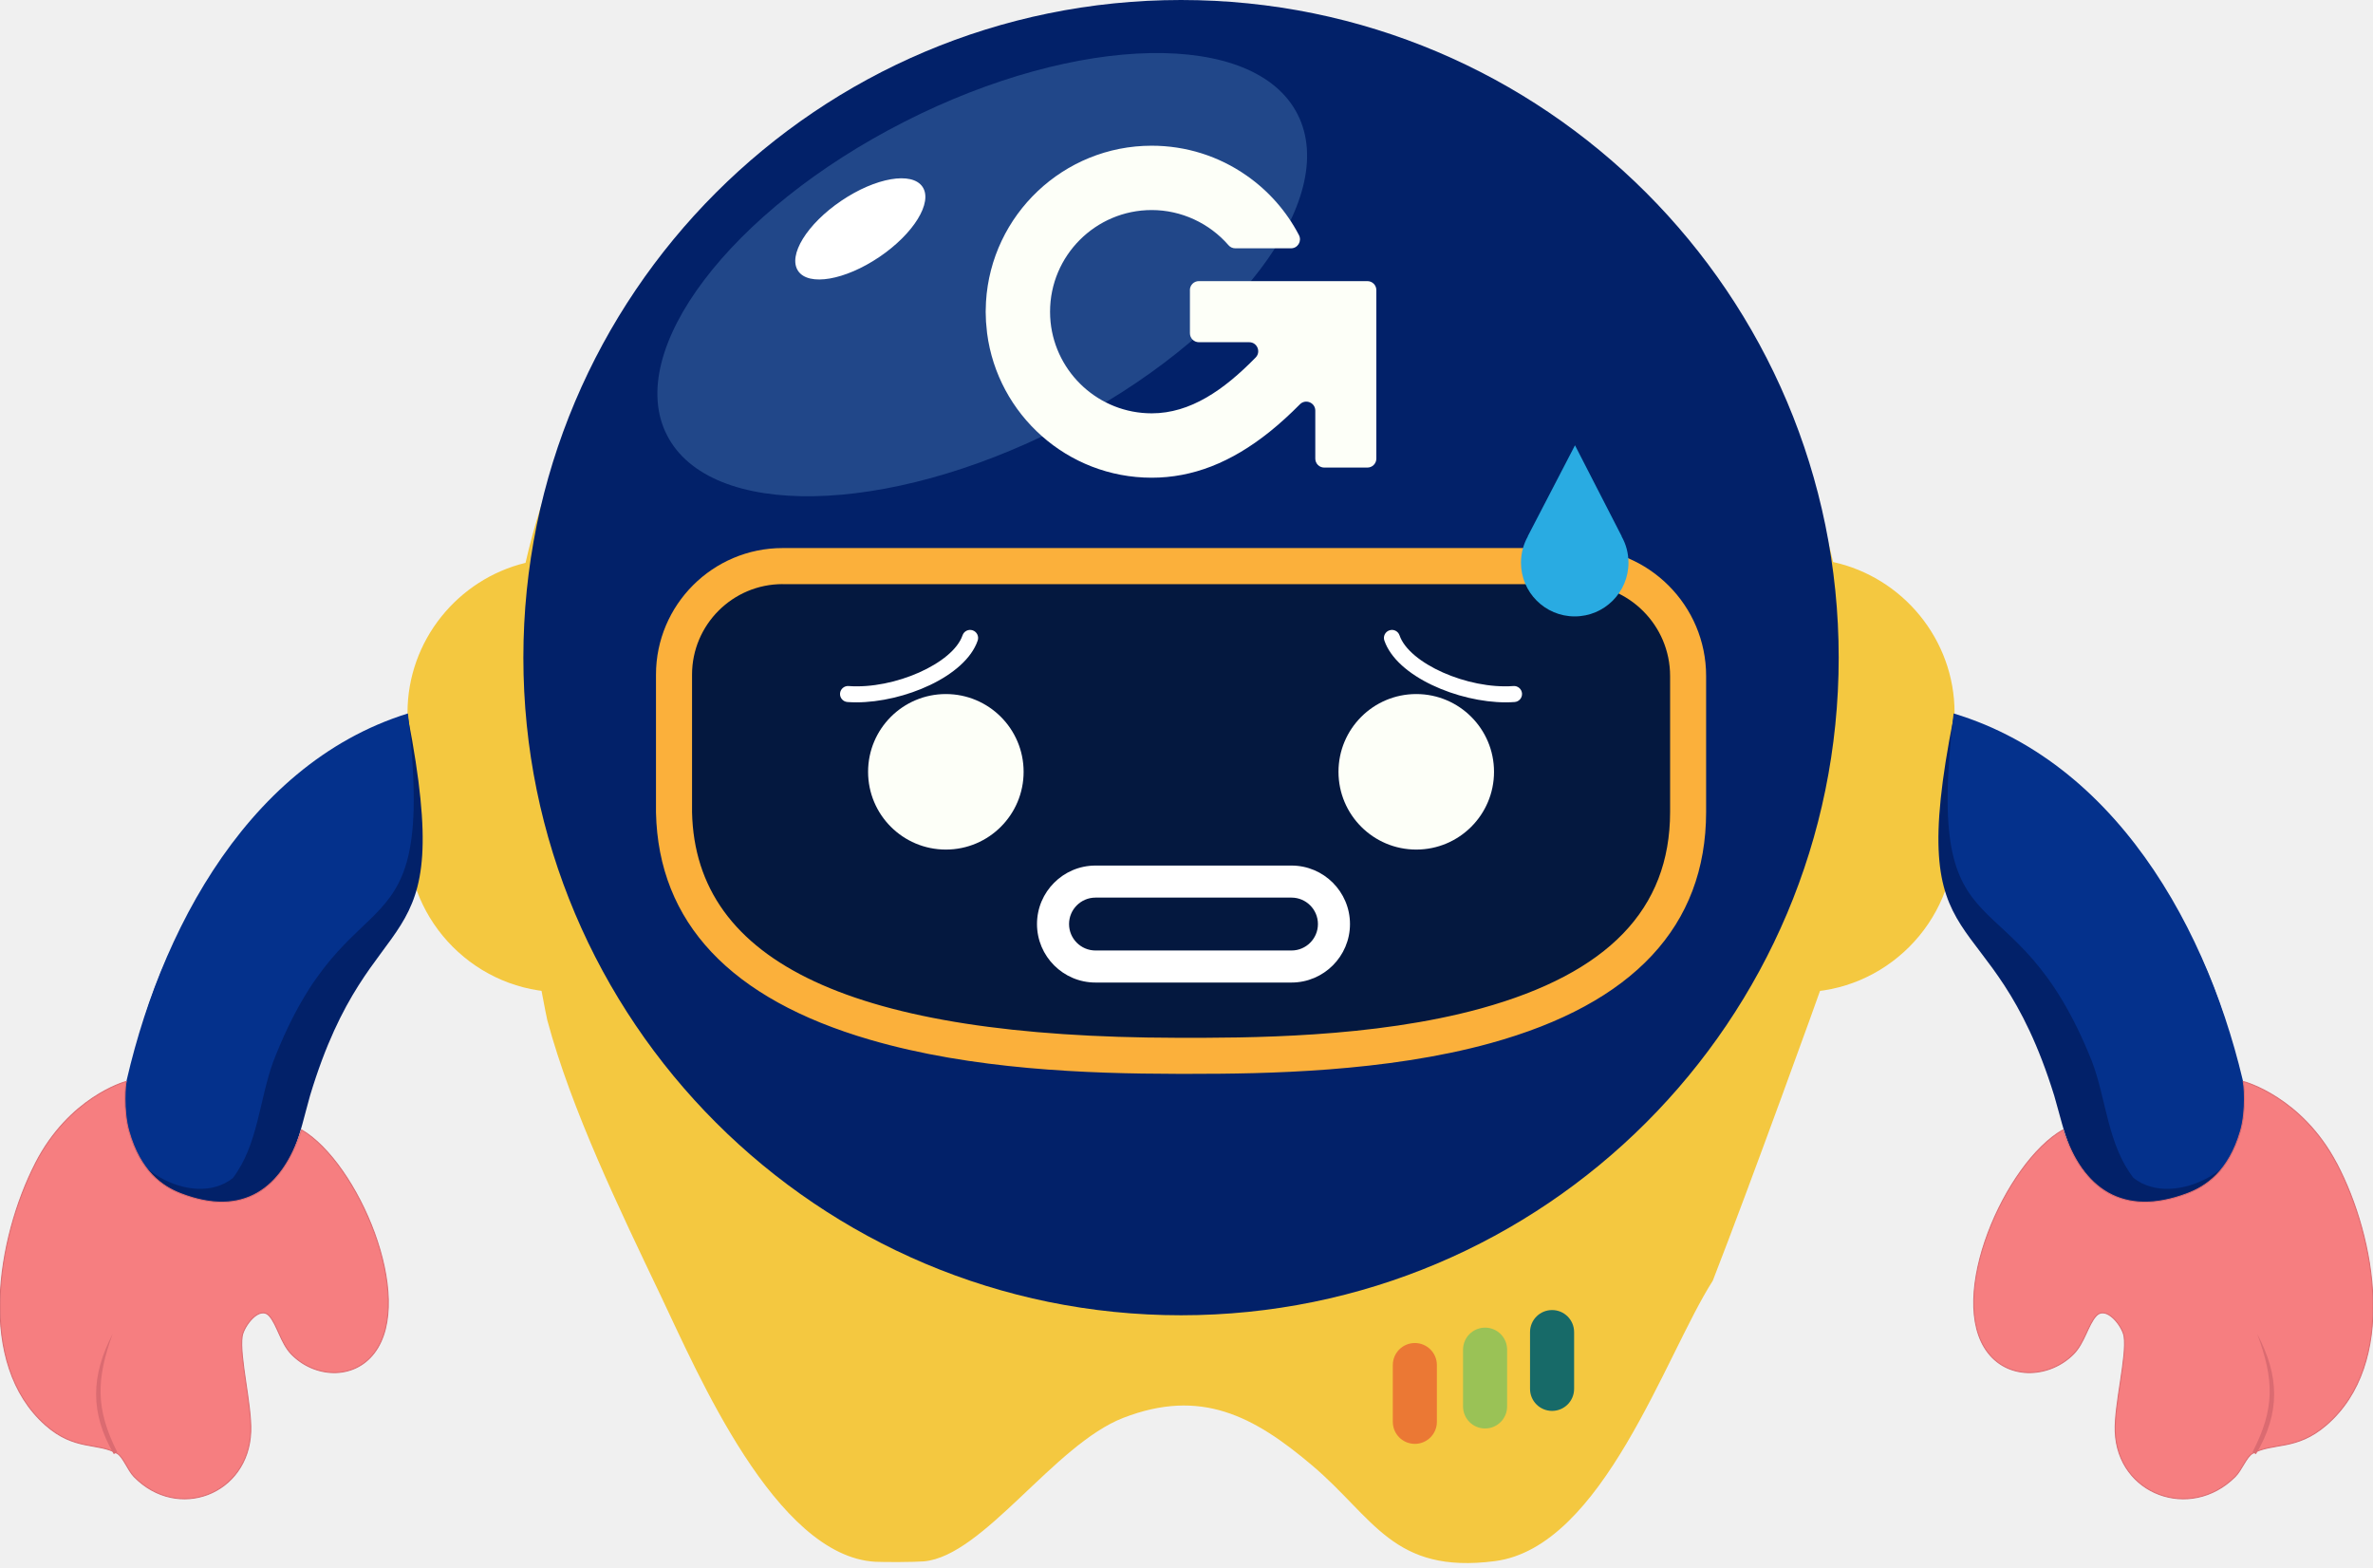
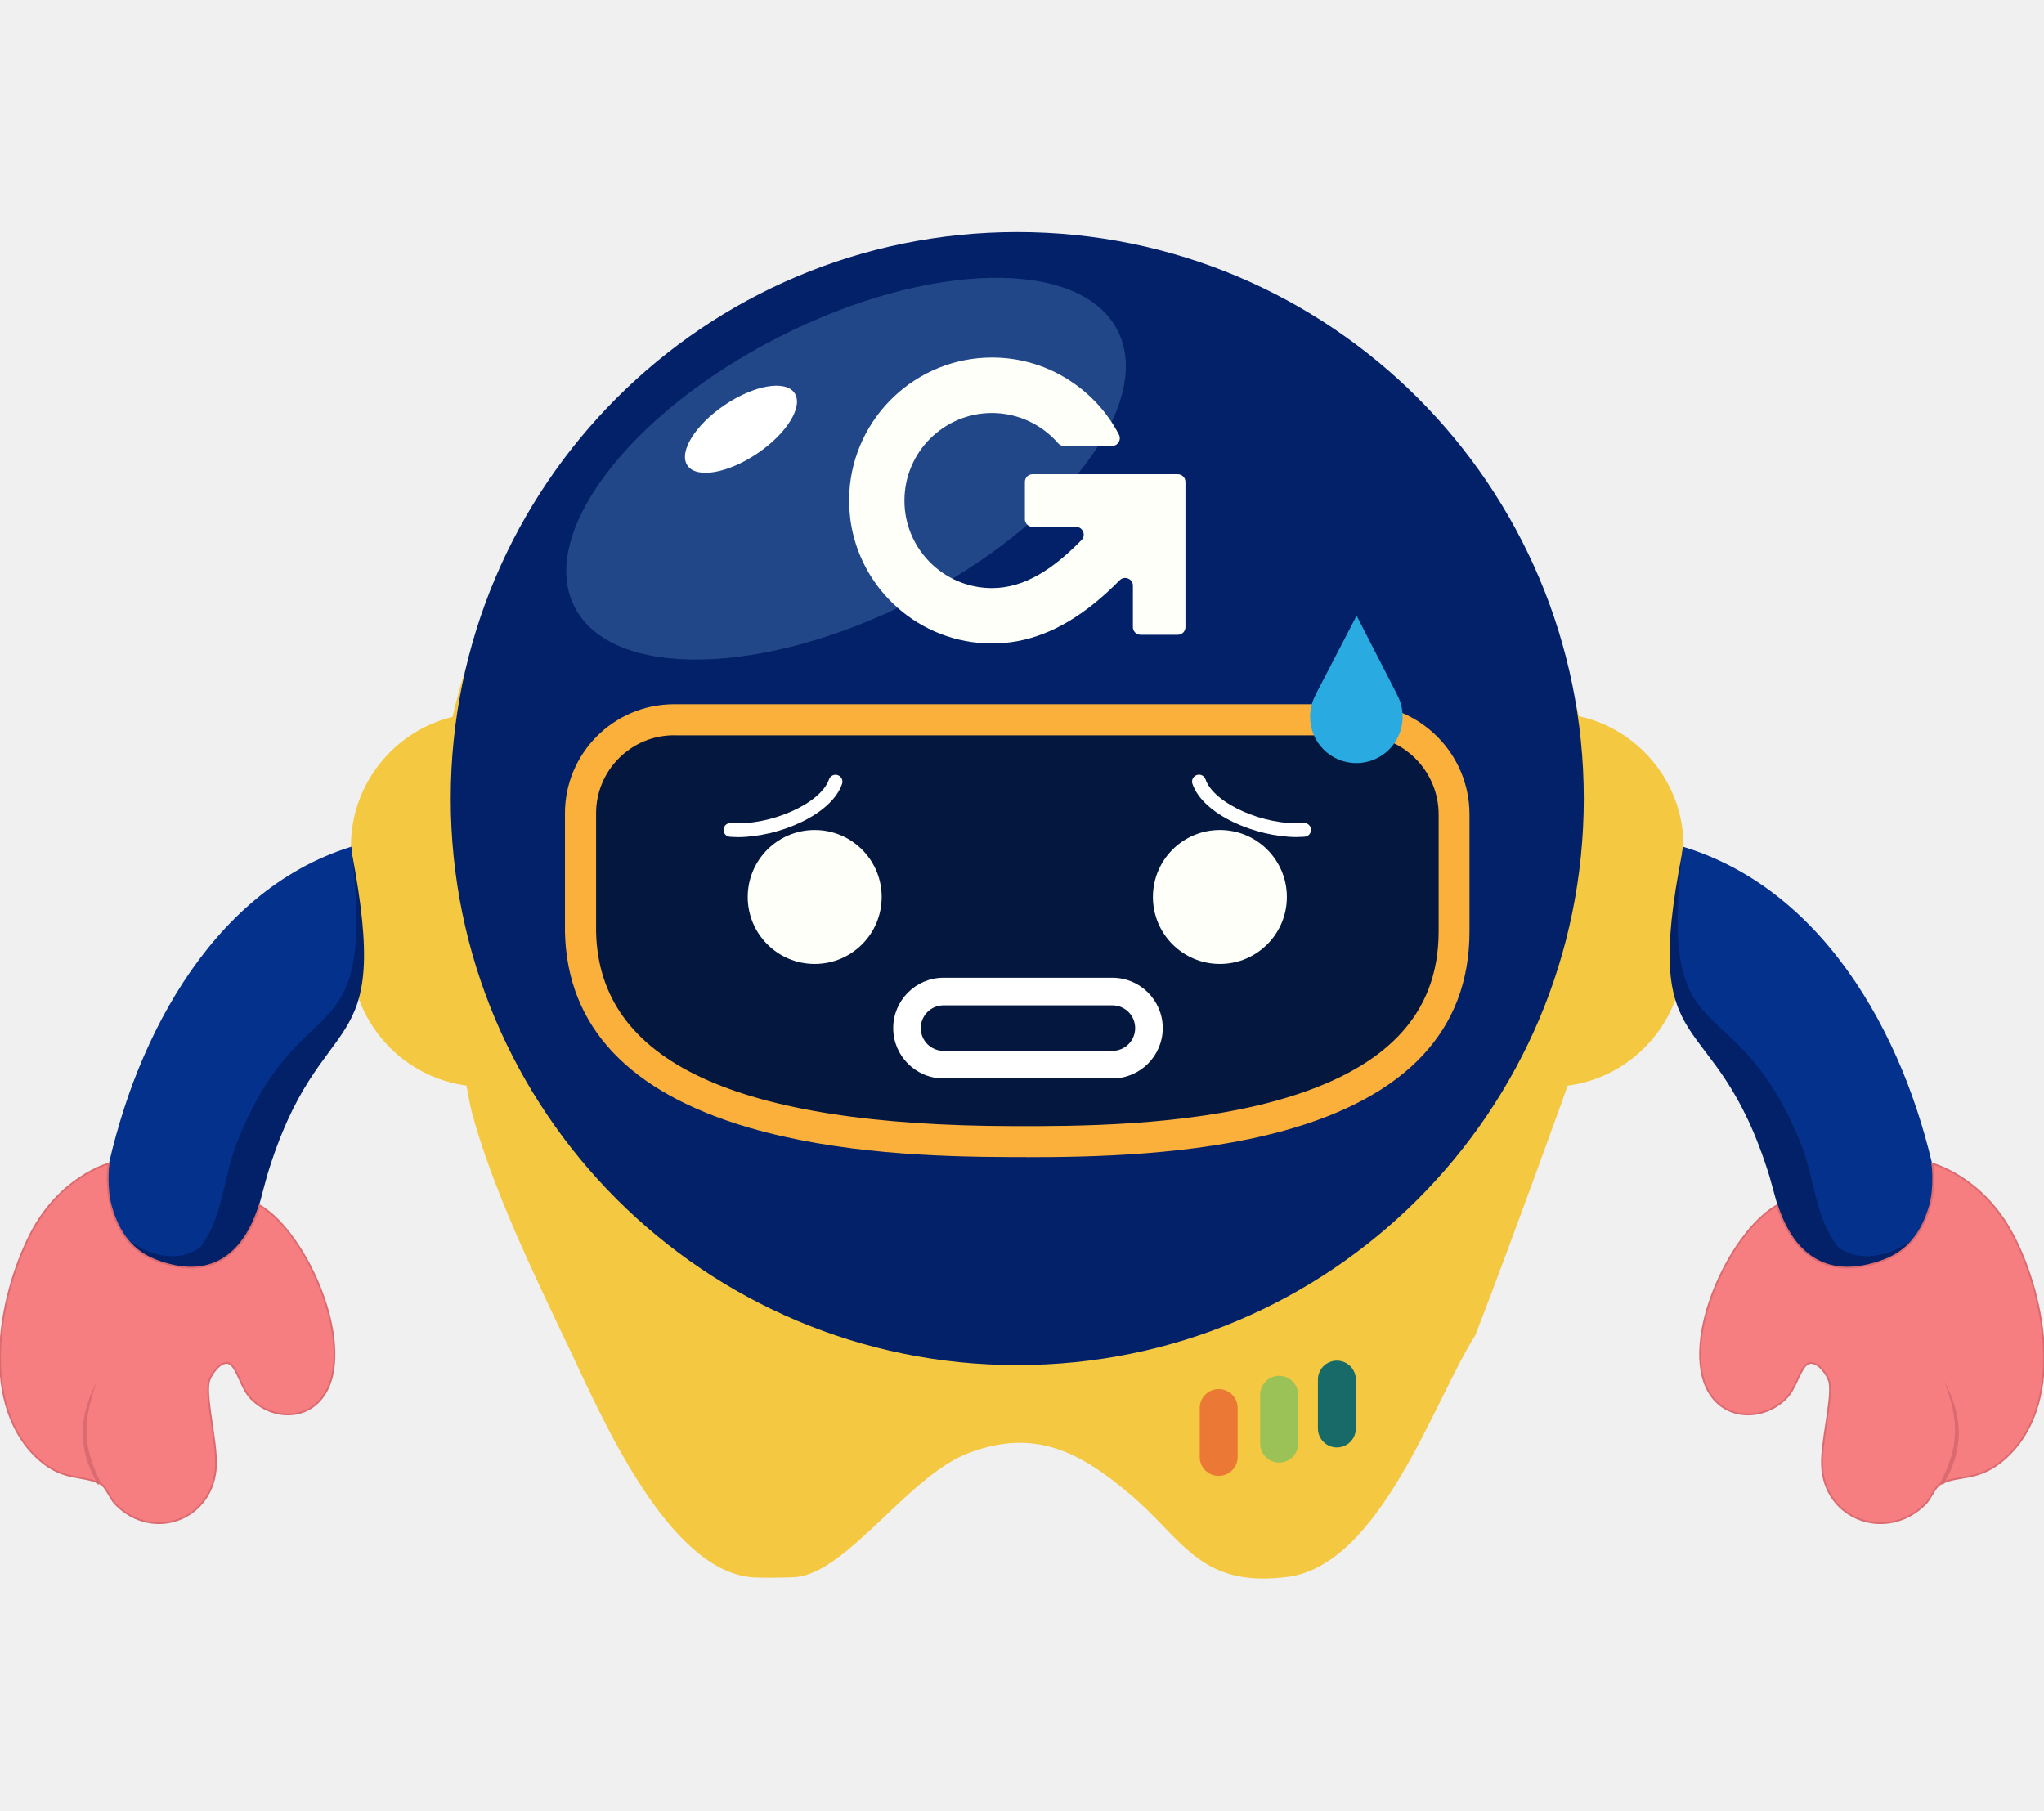
- <svg xmlns="http://www.w3.org/2000/svg" id="Layer_1" data-name="Layer 1" viewBox="0 0 592.29 391.28">
+ <svg xmlns="http://www.w3.org/2000/svg" id="Layer_1" version="1.1" viewBox="0 0 289 256">
  <defs>
    <style>
-       .cls-1 {
+       .st0 {
        fill: #9ac256;
      }

-       .cls-2 {
+       .st1 {
        fill: #29abe2;
      }

-       .cls-3 {
+       .st2 {
        fill: #176a68;
      }

-       .cls-4 {
+       .st3 {
        fill: #db6b71;
      }

-       .cls-5 {
+       .st4 {
        fill: #fff;
      }

-       .cls-6 {
+       .st5 {
        fill: #f67e80;
        stroke: #db6b71;
        stroke-linejoin: round;
        stroke-width: .25px;
      }

-       .cls-7 {
+       .st6 {
        fill: #022169;
      }

-       .cls-8 {
+       .st7 {
        fill: #04318c;
      }

-       .cls-9 {
+       .st8 {
        fill: #eb7834;
      }

-       .cls-10 {
+       .st9 {
        fill: #f4c840;
      }

-       .cls-11 {
+       .st10 {
        fill: #fbb03b;
      }

-       .cls-12 {
+       .st11 {
        fill: #214789;
      }

-       .cls-13 {
+       .st12 {
        fill: #04183f;
      }

-       .cls-14 {
+       .st13 {
        fill: #fdfff8;
      }
    </style>
  </defs>
-   <path class="cls-10" d="M487.85,177.91v31.24c0,21.18-17.32,38.51-38.5,38.51h-2.92c-26.5,57.47-84.62,97.36-152.06,97.36s-125.56-39.89-152.05-97.36h-2.11c-21.18,0-38.5-17.33-38.5-38.51v-31.24c0-18.06,12.61-33.33,29.46-37.42C148.08,65.96,214.73,10.31,294.37,10.31s146.19,55.55,163.17,129.98c17.27,3.78,30.31,19.24,30.31,37.62Z" />
+   <path class="st9" d="M238.04,119.62v15.24c0,10.33-8.45,18.79-18.79,18.79h-1.42c-12.93,28.04-41.29,47.51-74.2,47.51s-61.27-19.46-74.19-47.51h-1.03c-10.33,0-18.79-8.46-18.79-18.79v-15.24c0-8.81,6.15-16.26,14.37-18.26,8.25-36.37,40.77-63.52,79.63-63.52s71.33,27.1,79.62,63.42c8.43,1.84,14.79,9.39,14.79,18.36h0Z" />
  <g>
-     <path class="cls-10" d="M454.49,246.78h-12.37c-28.24,54.26-90.14,87.03-161.03,83.94-2.88-.17-27.14-4.32-36.64-7.13-43.48-11.63-77.76-40.19-97.05-76.81h-12.34c.88,4.71,1.47,7.62,1.55,7.89,6.04,22.46,18,47.13,28.31,68.76,9.21,19.3,28.65,65,53.55,66.4,2.12.12,9.91.09,12.13-.1,14.85-1.33,32.5-29.12,49.76-35.82,19.37-7.5,32.59-.45,47.11,11.84,15.52,13.13,20.21,27.21,45.65,23.92,26.94-3.49,42.5-51.42,54.38-69.99,9.29-23.8,26.96-72.71,26.97-72.91Z" />
-     <path class="cls-9" d="M353.14,360.4c-3.04,0-5.5-2.46-5.5-5.5v-14.17c0-3.04,2.46-5.5,5.5-5.5s5.5,2.46,5.5,5.5v14.17c0,3.04-2.46,5.5-5.5,5.5Z" />
+     <path class="st9" d="M221.76,153.23h-6.04c-13.78,26.48-43.98,42.47-78.57,40.96-1.41-.08-13.24-2.11-17.88-3.48-21.22-5.67-37.94-19.61-47.35-37.48h-6.02c.43,2.3.72,3.72.76,3.85,2.95,10.96,8.78,23,13.81,33.55,4.49,9.42,13.98,31.72,26.13,32.4,1.03.06,4.84.04,5.92-.05,7.25-.65,15.86-14.21,24.28-17.48,9.45-3.66,15.9-.22,22.99,5.78,7.57,6.41,9.86,13.28,22.27,11.67,13.15-1.7,20.74-25.09,26.53-34.15,4.53-11.61,13.15-35.48,13.16-35.58h0Z" />
+     <path class="st8" d="M172.31,208.67c-1.48,0-2.68-1.2-2.68-2.68v-6.91c0-1.48,1.2-2.68,2.68-2.68s2.68,1.2,2.68,2.68v6.91c0,1.48-1.2,2.68-2.68,2.68Z" />
  </g>
-   <path class="cls-3" d="M387.39,352.17c-3.04,0-5.5-2.46-5.5-5.5v-14.17c0-3.04,2.46-5.5,5.5-5.5s5.5,2.46,5.5,5.5v14.17c0,3.04-2.46,5.5-5.5,5.5Z" />
-   <path class="cls-1" d="M370.67,356.56c-3.04,0-5.5-2.46-5.5-5.5v-14.17c0-3.04,2.46-5.5,5.5-5.5s5.5,2.46,5.5,5.5v14.17c0,3.04-2.46,5.5-5.5,5.5Z" />
+   <path class="st2" d="M189.02,204.65c-1.48,0-2.68-1.2-2.68-2.68v-6.91c0-1.48,1.2-2.68,2.68-2.68s2.68,1.2,2.68,2.68v6.91c0,1.48-1.2,2.68-2.68,2.68Z" />
+   <path class="st0" d="M180.86,206.79c-1.48,0-2.68-1.2-2.68-2.68v-6.91c0-1.48,1.2-2.68,2.68-2.68s2.68,1.2,2.68,2.68v6.91c0,1.48-1.2,2.68-2.68,2.68Z" />
  <g>
    <g>
-       <path class="cls-7" d="M101.83,179.14c-41.11,16.47-69.3,61.37-70.34,102.94-.34,13.74,24.23,24.32,34.63,14.79,7.78-7.13,8.45-13.35,11.26-23.37,15.5-51.47,36.74-30.67,24.45-94.36Z" />
-       <path class="cls-8" d="M101.82,178.08c-41.68,12.95-64.17,58.63-71.74,98.91-1.66,14.02,18.13,25.1,28.07,17.03,6.29-8.37,6.54-19.39,10.05-29.02,19.11-49.41,40.95-23.29,33.62-86.92Z" />
+       <path class="st6" d="M49.68,120.22c-20.06,8.04-33.81,29.94-34.32,50.23-.17,6.7,11.82,11.87,16.9,7.22,3.8-3.48,4.12-6.51,5.49-11.4,7.56-25.11,17.93-14.97,11.93-46.04h0Z" />
+       <path class="st7" d="M49.68,119.71c-20.34,6.32-31.31,28.61-35,48.26-.81,6.84,8.85,12.25,13.7,8.31,3.07-4.08,3.19-9.46,4.9-14.16,9.32-24.11,19.98-11.36,16.4-42.41Z" />
    </g>
-     <path class="cls-6" d="M8.84,290.4c-9.57,18.73-14.76,50,2.52,65.3,7.29,6.45,12.87,4.26,17.89,7.09,1.49.84,2.63,4.17,4.22,5.8,10.89,11.15,28.57,4.46,29.12-11.29.23-6.62-2.88-18.68-2.15-23.73.36-2.49,4.31-7.87,6.79-5.1,1.94,2.17,2.85,6.75,5.45,9.47,5.68,5.93,15.53,6.63,20.75-.27,10.34-13.65-4.17-47.49-18.18-55.65-4.71,14.85-14.64,21.89-30.09,15.94-4.68-1.8-10.16-5.57-13-15.63-1.48-5.22-.87-12.06-.63-12.39-.43.09-14.26,3.97-22.7,20.47Z" />
-     <path class="cls-4" d="M28.4,362.96c-5.96-10.36-5.71-19.51-.29-30.01-4.07,11.35-4.33,18.61,1.17,29.55,0,0-.89.46-.89.46h0Z" />
+     <path class="st5" d="M4.31,174.51c-4.67,9.14-7.2,24.4,1.23,31.86,3.56,3.15,6.28,2.08,8.73,3.46.73.41,1.28,2.03,2.06,2.83,5.31,5.44,13.94,2.18,14.21-5.51.11-3.23-1.41-9.11-1.05-11.58.18-1.21,2.1-3.84,3.31-2.49.95,1.06,1.39,3.29,2.66,4.62,2.77,2.89,7.58,3.24,10.12-.13,5.05-6.66-2.03-23.17-8.87-27.15-2.3,7.25-7.14,10.68-14.68,7.78-2.28-.88-4.96-2.72-6.34-7.63-.72-2.55-.42-5.88-.31-6.05-.21.04-6.96,1.94-11.08,9.99h0Z" />
+     <path class="st3" d="M13.85,209.92c-2.91-5.06-2.79-9.52-.14-14.64-1.99,5.54-2.11,9.08.57,14.42l-.43.22h0Z" />
  </g>
  <g>
    <g>
-       <path class="cls-7" d="M487.61,179.14c42.27,16.47,71.24,61.37,72.31,102.94.35,13.74-24.91,24.32-35.61,14.79-8-7.13-8.68-13.35-11.58-23.37-15.94-51.47-37.78-30.67-25.13-94.36Z" />
-       <path class="cls-8" d="M487.62,178.08c42.85,12.95,65.97,58.63,73.75,98.91,1.7,14.02-18.64,25.1-28.86,17.03-6.47-8.37-6.72-19.39-10.34-29.02-19.64-49.41-42.1-23.29-34.56-86.92Z" />
+       <path class="st6" d="M237.92,120.22c20.63,8.04,34.76,29.94,35.28,50.23.17,6.7-12.15,11.87-17.38,7.22-3.9-3.48-4.24-6.51-5.65-11.4-7.78-25.11-18.43-14.97-12.26-46.04h0Z" />
+       <path class="st7" d="M237.93,119.71c20.91,6.32,32.19,28.61,35.99,48.26.83,6.84-9.1,12.25-14.08,8.31-3.16-4.08-3.28-9.46-5.05-14.16-9.58-24.11-20.54-11.36-16.86-42.41h0Z" />
    </g>
-     <path class="cls-6" d="M583.21,290.4c9.84,18.73,15.18,50-2.59,65.3-7.49,6.45-13.23,4.26-18.4,7.09-1.53.84-2.7,4.17-4.34,5.8-11.2,11.15-29.37,4.46-29.93-11.29-.24-6.62,2.96-18.68,2.21-23.73-.37-2.49-4.43-7.87-6.98-5.1-1.99,2.17-2.93,6.75-5.61,9.47-5.84,5.93-15.97,6.63-21.34-.27-10.63-13.65,4.29-47.49,18.69-55.65,4.84,14.85,15.05,21.89,30.93,15.94,4.81-1.8,10.44-5.57,13.37-15.63,1.52-5.22.89-12.06.65-12.39.44.09,14.66,3.97,23.33,20.47Z" />
-     <path class="cls-4" d="M562.2,362.5c5.67-10.97,5.39-18.16,1.19-29.54,5.57,10.54,5.81,19.64-.31,30.02,0,0-.88-.47-.88-.47h0Z" />
+     <path class="st5" d="M284.57,174.51c4.8,9.14,7.41,24.4-1.26,31.86-3.65,3.15-6.46,2.08-8.98,3.46-.75.41-1.32,2.03-2.12,2.83-5.46,5.44-14.33,2.18-14.6-5.51-.12-3.23,1.44-9.11,1.08-11.58-.18-1.21-2.16-3.84-3.41-2.49-.97,1.06-1.43,3.29-2.74,4.62-2.85,2.89-7.79,3.24-10.41-.13-5.19-6.66,2.09-23.17,9.12-27.15,2.36,7.25,7.34,10.68,15.09,7.78,2.35-.88,5.09-2.72,6.52-7.63.74-2.55.43-5.88.32-6.05.21.04,7.15,1.94,11.38,9.99h0Z" />
+     <path class="st3" d="M274.32,209.69c2.77-5.35,2.63-8.86.58-14.41,2.72,5.14,2.83,9.58-.15,14.65l-.43-.23h0Z" />
  </g>
  <g>
    <g>
-       <circle class="cls-7" cx="294.78" cy="164.15" r="164.15" />
-       <ellipse class="cls-12" cx="245.17" cy="68.57" rx="88.3" ry="42.83" transform="translate(-4.45 118.59) rotate(-26.96)" />
-       <ellipse class="cls-5" cx="214.73" cy="57.12" rx="18.74" ry="8.47" transform="translate(4.86 130.11) rotate(-34.07)" />
+       <circle class="st6" cx="143.83" cy="112.91" r="80.1" />
+       <ellipse class="st11" cx="119.62" cy="66.27" rx="43.08" ry="20.9" transform="translate(-17.04 61.43) rotate(-26.96)" />
+       <ellipse class="st4" cx="104.77" cy="60.69" rx="9.14" ry="4.13" transform="translate(-16.02 69.11) rotate(-34.07)" />
    </g>
-     <path class="cls-14" d="M297,72.42v10.76c0,1.24,1,2.24,2.24,2.24h12.56c1.98,0,2.99,2.39,1.61,3.81-7.95,8.14-16.31,13.94-25.95,13.94-13.11,0-23.93-10-25.24-22.77-.09-.86-.13-1.74-.13-2.6,0-13.99,11.38-25.37,25.37-25.37,7.39,0,14.4,3.28,19.18,8.79.42.49,1.04.76,1.68.76h13.91c1.7,0,2.76-1.8,1.98-3.3-3.08-5.91-7.53-10.99-13.07-14.86-6.97-4.87-15.16-7.45-23.68-7.45-22.02,0-40.07,17.26-41.36,38.97l-.08,2.47c0,.61.07,2.28.08,2.49.01.19.27,2.85.27,2.85,2.63,20.33,20.04,36.09,41.08,36.09,10.19,0,19.82-3.75,29.43-11.45,2.66-2.13,5.17-4.45,7.57-6.87,1.41-1.42,3.84-.43,3.84,1.57v11.98c0,1.24,1,2.24,2.24,2.24h10.76c1.24,0,2.24-1,2.24-2.24v-42.06c0-1.24-1-2.24-2.24-2.24h-42.06c-1.24,0-2.24,1-2.24,2.24Z" />
+     <path class="st13" d="M144.91,68.15v5.25c0,.61.49,1.09,1.09,1.09h6.13c.97,0,1.46,1.17.79,1.86-3.88,3.97-7.96,6.8-12.66,6.8-6.4,0-11.68-4.88-12.32-11.11-.04-.42-.06-.85-.06-1.27,0-6.83,5.55-12.38,12.38-12.38,3.61,0,7.03,1.6,9.36,4.29.2.24.51.37.82.37h6.79c.83,0,1.35-.88.97-1.61-1.5-2.88-3.67-5.36-6.38-7.25-3.4-2.38-7.4-3.64-11.55-3.64-10.74,0-19.55,8.42-20.18,19.01l-.04,1.21c0,.3.03,1.11.04,1.21,0,.09.13,1.39.13,1.39,1.28,9.92,9.78,17.61,20.04,17.61,4.97,0,9.67-1.83,14.36-5.59,1.3-1.04,2.52-2.17,3.69-3.35.69-.69,1.87-.21,1.87.77v5.85c0,.61.49,1.09,1.09,1.09h5.25c.61,0,1.09-.49,1.09-1.09v-20.52c0-.61-.49-1.09-1.09-1.09h-20.52c-.61,0-1.09.49-1.09,1.09h0Z" />
  </g>
  <g>
    <g>
-       <path class="cls-13" d="M293.63,263.54c35.36.06,127.62.32,127.72-60.82v-33.99c0-15.09-12.35-27.43-27.43-27.43h-198.58c-14.91,0-27.1,12.2-27.1,27.1v34.32c1.31,58.9,90.56,60.76,125.4,60.82Z" />
-       <path class="cls-11" d="M297.43,268.04c-1.27,0-2.49,0-3.63,0h-.18c-22.17-.04-50.9-1.04-76.53-8.53-34.8-10.16-52.75-29.24-53.36-56.69v-34.42c0-17.43,14.18-31.6,31.6-31.6h198.58c17.61,0,31.93,14.33,31.93,31.93v33.99c-.04,28.41-18.14,47.81-53.8,57.66-26.19,7.24-56.44,7.66-74.62,7.66ZM195.33,145.8c-12.46,0-22.6,10.14-22.6,22.6v34.32c.84,37.73,40.39,56.18,120.91,56.32h.18c17.13.04,48.99.08,75.84-7.33,31.72-8.77,47.16-24.79,47.19-48.99v-33.98c0-12.65-10.29-22.93-22.93-22.93h-198.58Z" />
+       <path class="st12" d="M143.27,161.41c17.25.03,62.27.16,62.32-29.68v-16.59c0-7.36-6.03-13.38-13.38-13.38h-96.89c-7.28,0-13.22,5.95-13.22,13.22v16.75c.64,28.74,44.19,29.65,61.19,29.68h0Z" />
+       <path class="st10" d="M145.12,163.6h-1.86c-10.82-.02-24.84-.51-37.34-4.16-16.98-4.96-25.74-14.27-26.04-27.66v-16.79c0-8.5,6.92-15.42,15.42-15.42h96.89c8.59,0,15.58,6.99,15.58,15.58v16.59c-.02,13.86-8.85,23.33-26.25,28.13-12.78,3.53-27.54,3.74-36.41,3.74h0ZM95.31,103.96c-6.08,0-11.03,4.95-11.03,11.03v16.75c.41,18.41,19.71,27.41,59,27.48h.09c8.36.02,23.9.04,37.01-3.58,15.48-4.28,23.01-12.1,23.03-23.9v-16.58c0-6.17-5.02-11.19-11.19-11.19h-96.9Z" />
    </g>
    <g>
-       <path class="cls-5" d="M322.35,245.25h-48.92c-8.05,0-14.6-6.55-14.6-14.6s6.55-14.6,14.6-14.6h48.92c8.05,0,14.6,6.55,14.6,14.6s-6.55,14.6-14.6,14.6ZM273.43,224.05c-3.64,0-6.6,2.96-6.6,6.6s2.96,6.6,6.6,6.6h48.92c3.64,0,6.6-2.96,6.6-6.6s-2.96-6.6-6.6-6.6h-48.92Z" />
+       <path class="st4" d="M157.28,152.48h-23.87c-3.93,0-7.12-3.2-7.12-7.12s3.2-7.12,7.12-7.12h23.87c3.93,0,7.12,3.2,7.12,7.12s-3.2,7.12-7.12,7.12h0ZM133.41,142.14c-1.78,0-3.22,1.44-3.22,3.22s1.44,3.22,3.22,3.22h23.87c1.78,0,3.22-1.44,3.22-3.22s-1.44-3.22-3.22-3.22h-23.87Z" />
      <g>
        <g>
-           <circle class="cls-14" cx="353.49" cy="192.65" r="19.41" />
-           <path class="cls-5" d="M375.83,175.31c-11.84,0-27.22-6.42-30.3-15.43-.36-1.04.2-2.18,1.25-2.54,1.05-.36,2.18.2,2.54,1.25,2.38,6.99,16.99,13.5,28.43,12.65,1.1-.08,2.06.75,2.14,1.85.08,1.1-.75,2.06-1.85,2.14-.72.05-1.46.08-2.21.08Z" />
+           <circle class="st13" cx="172.48" cy="126.82" r="9.47" />
+           <path class="st4" d="M183.38,118.35c-5.78,0-13.28-3.13-14.78-7.53-.18-.51.1-1.06.61-1.24s1.06.1,1.24.61c1.16,3.41,8.29,6.59,13.87,6.17.54-.04,1.01.37,1.04.9.04.54-.37,1.01-.9,1.04-.35.02-.71.04-1.08.04h0Z" />
        </g>
        <g>
-           <circle class="cls-14" cx="236.08" cy="192.65" r="19.41" />
-           <path class="cls-5" d="M213.73,175.31c-.75,0-1.49-.03-2.21-.08-1.1-.08-1.93-1.04-1.85-2.14.08-1.1,1.04-1.93,2.14-1.85,11.43.85,26.05-5.66,28.43-12.65.36-1.05,1.49-1.61,2.54-1.25,1.05.36,1.6,1.49,1.25,2.54-3.08,9.01-18.45,15.43-30.3,15.43Z" />
+           <circle class="st13" cx="115.19" cy="126.82" r="9.47" />
+           <path class="st4" d="M104.28,118.35c-.37,0-.73-.01-1.08-.04-.54-.04-.94-.51-.9-1.04.04-.54.51-.94,1.04-.9,5.58.41,12.71-2.76,13.87-6.17.18-.51.73-.79,1.24-.61.51.18.78.73.61,1.24-1.5,4.4-9,7.53-14.78,7.53h0Z" />
        </g>
      </g>
    </g>
  </g>
-   <path class="cls-2" d="M406.46,140.45c0,7.4-6.01,13.41-13.42,13.41s-13.41-6.01-13.41-13.41c0-2.39.63-4.63,1.72-6.57h-.04l11.8-22.73,11.67,22.73h-.04c1.1,1.94,1.72,4.18,1.72,6.57Z" />
+   <path class="st1" d="M198.32,101.35c0,3.61-2.93,6.54-6.55,6.54s-6.54-2.93-6.54-6.54c0-1.17.31-2.26.84-3.21h-.02l5.76-11.09,5.69,11.09h-.02c.54.95.84,2.04.84,3.21h0Z" />
</svg>
